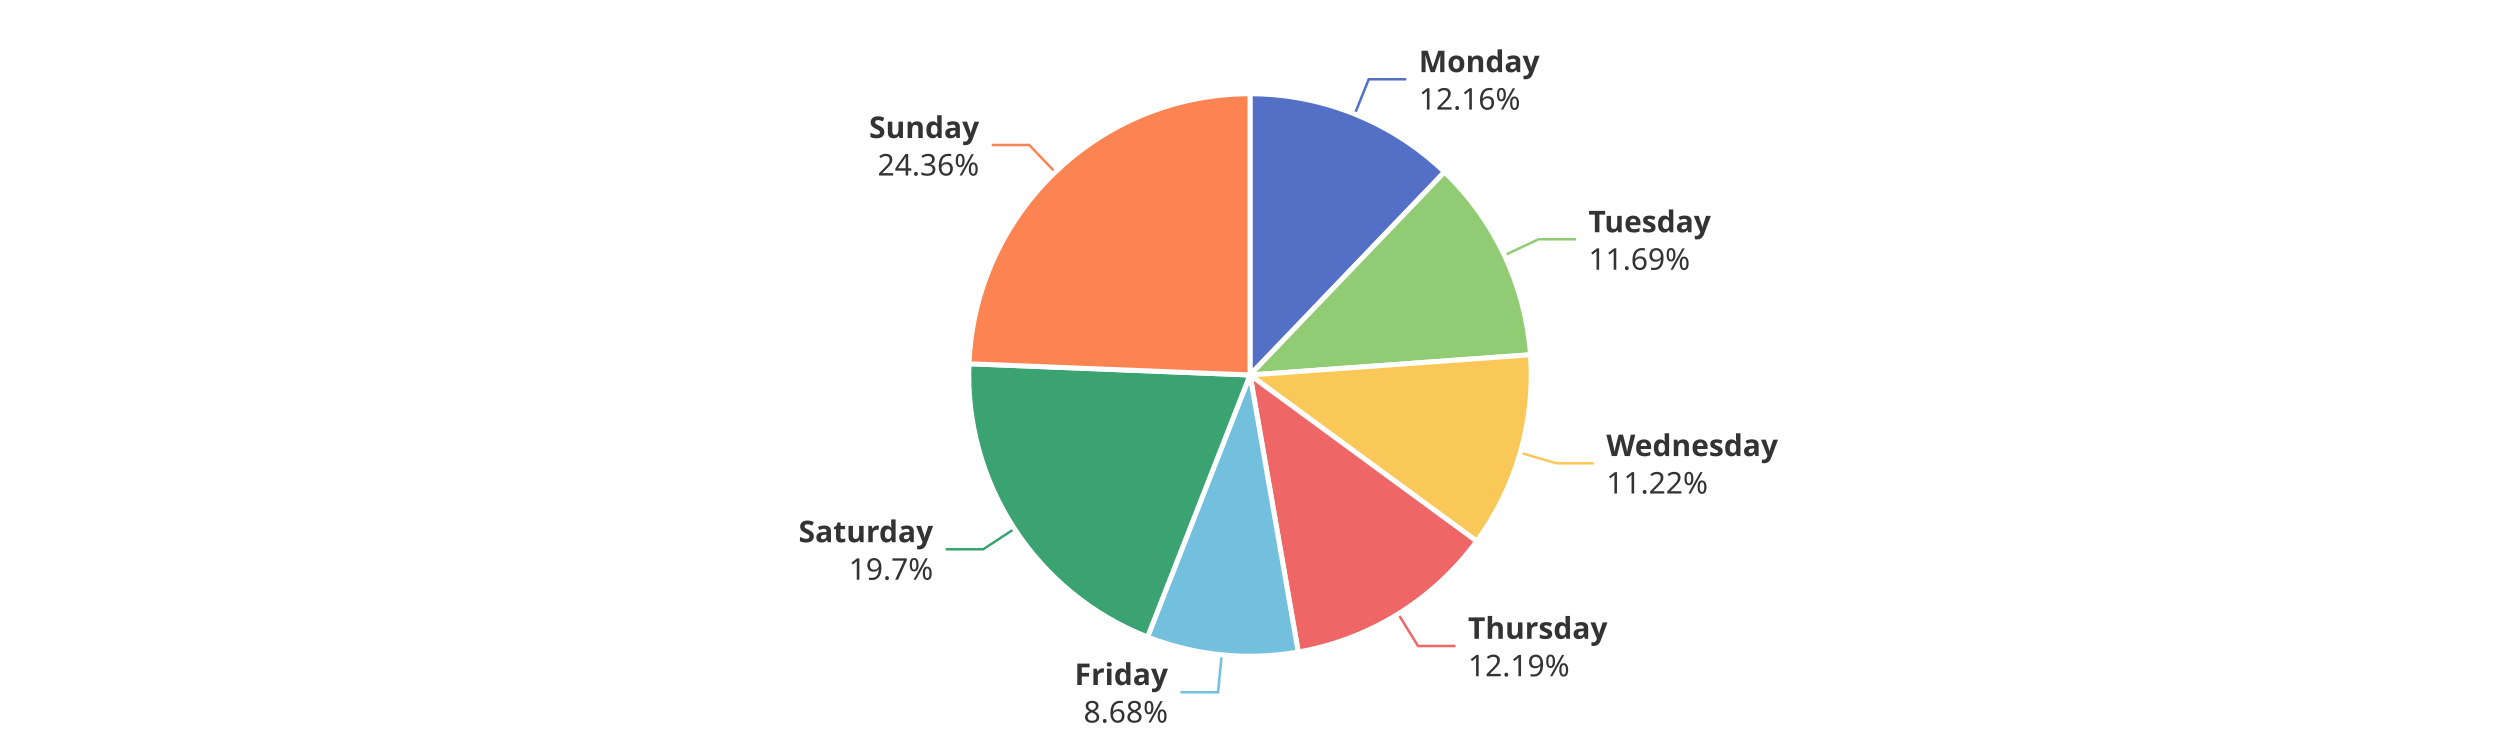
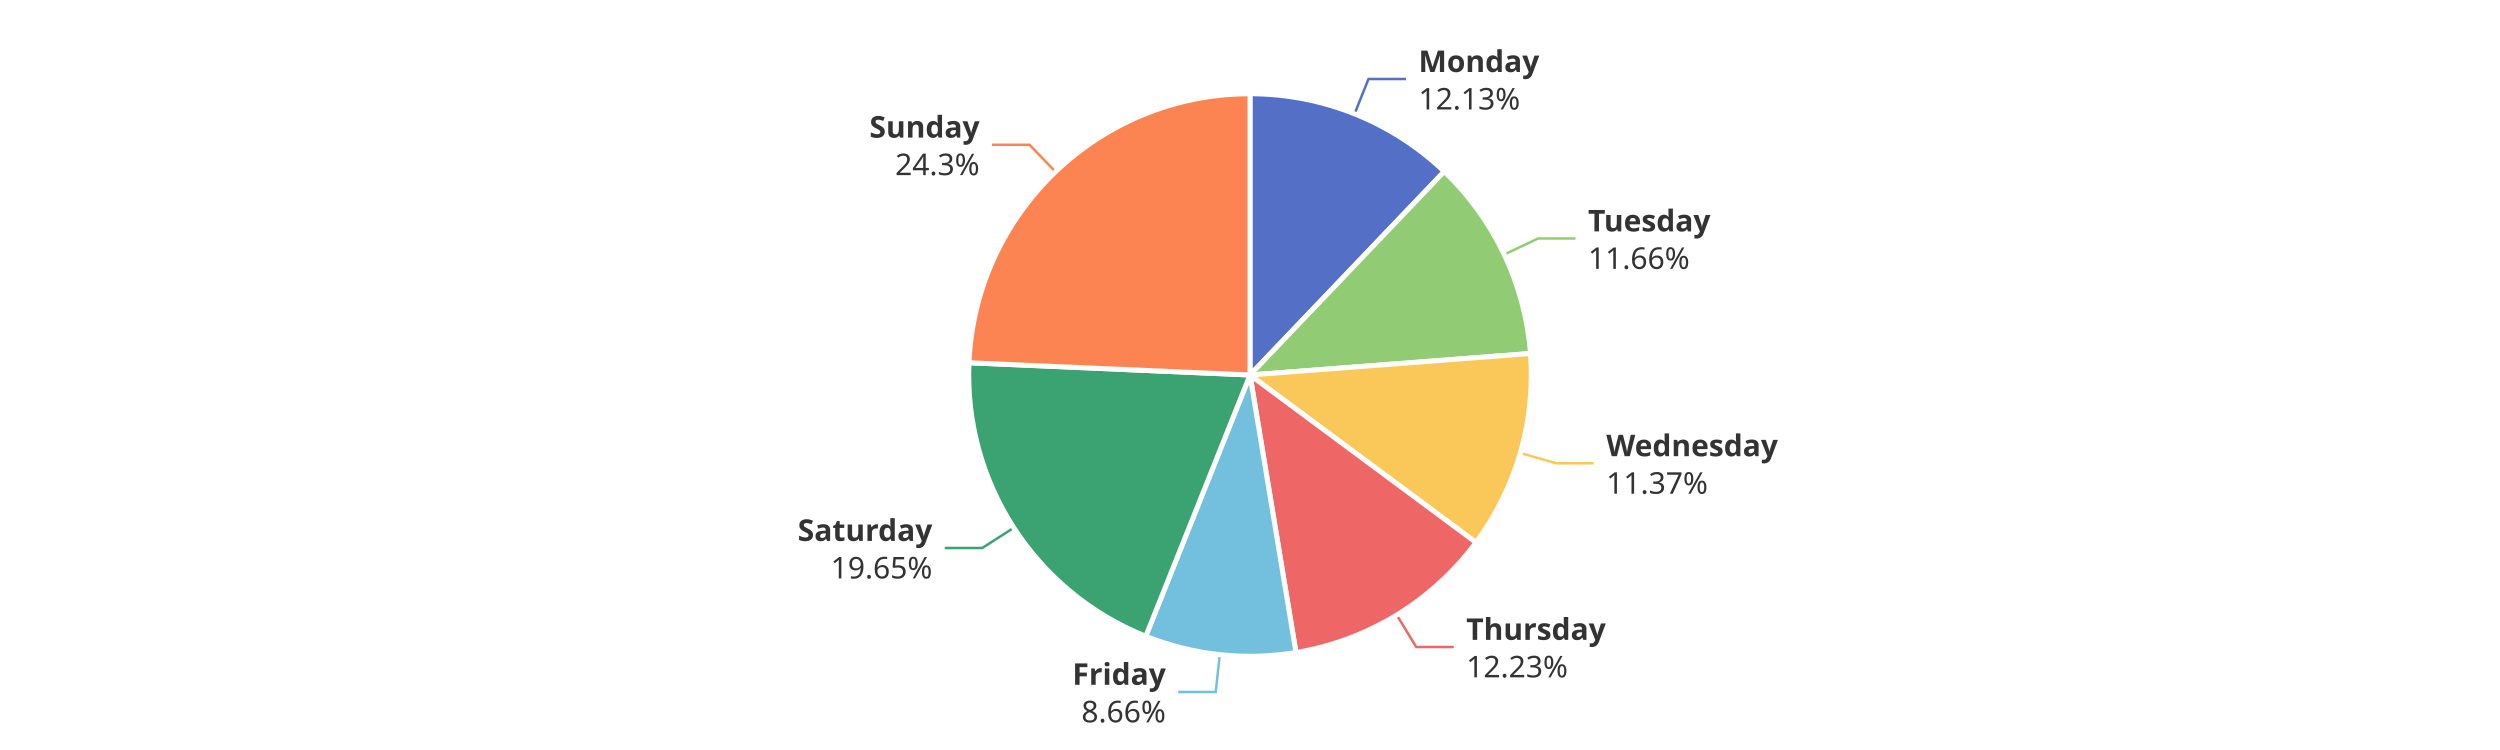
<svg xmlns="http://www.w3.org/2000/svg" width="1000" height="300" version="1.1" baseProfile="full" viewBox="0 0 1000 300">
  <rect width="1000" height="300" x="0" y="0" id="0" fill="#ffffff" />
-   <polyline points="541.9 45.6 547.5 31.7 562.5 31.7" fill="none" stroke="#5470c6" />
-   <polyline points="601.8 102.1 615.4 95.7 630.4 95.7" fill="none" stroke="#91cc75" />
-   <polyline points="608.1 181.1 622.5 185.3 637.5 185.3" fill="none" stroke="#fac858" />
-   <polyline points="559.3 245.6 567.2 258.4 582.2 258.4" fill="none" stroke="#ee6666" />
-   <polyline points="488.7 261.9 487.2 276.9 472.2 276.9" fill="none" stroke="#73c0de" />
-   <polyline points="405.8 211.5 393.3 219.7 378.3 219.7" fill="none" stroke="#3ba272" />
-   <polyline points="422.1 68.9 411.7 58 396.7 58" fill="none" stroke="#fc8452" />
-   <path d="M500 37.5A112.5 112.5 0 0 1 577.8 68.8L500 150Z" fill="#5470c6" stroke="#fff" stroke-width="2" stroke-linejoin="round" />
-   <path d="M577.8 68.8A112.5 112.5 0 0 1 612.2 141.9L500 150Z" fill="#91cc75" stroke="#fff" stroke-width="2" stroke-linejoin="round" />
-   <path d="M612.2 141.9A112.5 112.5 0 0 1 590.7 216.5L500 150Z" fill="#fac858" stroke="#fff" stroke-width="2" stroke-linejoin="round" />
-   <path d="M590.7 216.5A112.5 112.5 0 0 1 519.3 260.8L500 150Z" fill="#ee6666" stroke="#fff" stroke-width="2" stroke-linejoin="round" />
-   <path d="M519.3 260.8A112.5 112.5 0 0 1 459 254.8L500 150Z" fill="#73c0de" stroke="#fff" stroke-width="2" stroke-linejoin="round" />
-   <path d="M459 254.8A112.5 112.5 0 0 1 387.6 145.5L500 150Z" fill="#3ba272" stroke="#fff" stroke-width="2" stroke-linejoin="round" />
-   <path d="M387.6 145.5A112.5 112.5 0 0 1 500 37.5L500 150Z" fill="#fc8452" stroke="#fff" stroke-width="2" stroke-linejoin="round" />
-   <path d="M0 -15l42.8 0l0 30l-42.8 0Z" transform="translate(567.5312 31.6909)" fill="none" />
-   <text dominant-baseline="central" text-anchor="start" style="font-size:12px;font-family:sans-serif;font-weight:bold;" y="-7.5" transform="translate(567.5312 31.6909)" fill="#333" stroke="rgb(255,255,255)" stroke-width="2" paint-order="stroke" stroke-miterlimit="2">Monday</text>
-   <text dominant-baseline="central" text-anchor="start" style="font-size:12px;font-family:sans-serif;" y="7.5" transform="translate(567.5312 31.6909)" fill="#333" stroke="rgb(255,255,255)" stroke-width="2" paint-order="stroke" stroke-miterlimit="2">12.16%</text>
-   <path d="M0 -15l46.2 0l0 30l-46.2 0Z" transform="translate(635.3825 95.7494)" fill="none" />
-   <text dominant-baseline="central" text-anchor="start" style="font-size:12px;font-family:sans-serif;font-weight:bold;" y="-7.5" transform="translate(635.3825 95.7494)" fill="#333" stroke="rgb(255,255,255)" stroke-width="2" paint-order="stroke" stroke-miterlimit="2">Tuesday</text>
-   <text dominant-baseline="central" text-anchor="start" style="font-size:12px;font-family:sans-serif;" y="7.5" transform="translate(635.3825 95.7494)" fill="#333" stroke="rgb(255,255,255)" stroke-width="2" paint-order="stroke" stroke-miterlimit="2">11.69%</text>
-   <path d="M0 -15l63.6 0l0 30l-63.6 0Z" transform="translate(642.5265 185.2635)" fill="none" />
-   <text dominant-baseline="central" text-anchor="start" style="font-size:12px;font-family:sans-serif;font-weight:bold;" y="-7.5" transform="translate(642.5265 185.2635)" fill="#333" stroke="rgb(255,255,255)" stroke-width="2" paint-order="stroke" stroke-miterlimit="2">Wednesday</text>
-   <text dominant-baseline="central" text-anchor="start" style="font-size:12px;font-family:sans-serif;" y="7.5" transform="translate(642.5265 185.2635)" fill="#333" stroke="rgb(255,255,255)" stroke-width="2" paint-order="stroke" stroke-miterlimit="2">11.22%</text>
-   <path d="M0 -15l50.2 0l0 30l-50.2 0Z" transform="translate(587.1982 258.3543)" fill="none" />
-   <text dominant-baseline="central" text-anchor="start" style="font-size:12px;font-family:sans-serif;font-weight:bold;" y="-7.5" transform="translate(587.1982 258.3543)" fill="#333" stroke="rgb(255,255,255)" stroke-width="2" paint-order="stroke" stroke-miterlimit="2">Thursday</text>
-   <text dominant-baseline="central" text-anchor="start" style="font-size:12px;font-family:sans-serif;" y="7.5" transform="translate(587.1982 258.3543)" fill="#333" stroke="rgb(255,255,255)" stroke-width="2" paint-order="stroke" stroke-miterlimit="2">12.19%</text>
-   <path d="M-34.2 -15l34.2 0l0 30l-34.2 0Z" transform="translate(467.2039 276.8563)" fill="none" />
-   <text dominant-baseline="central" text-anchor="end" style="font-size:12px;font-family:sans-serif;font-weight:bold;" y="-7.5" transform="translate(467.2039 276.8563)" fill="#333" stroke="rgb(255,255,255)" stroke-width="2" paint-order="stroke" stroke-miterlimit="2">Friday</text>
-   <text dominant-baseline="central" text-anchor="end" style="font-size:12px;font-family:sans-serif;" y="7.5" transform="translate(467.2039 276.8563)" fill="#333" stroke="rgb(255,255,255)" stroke-width="2" paint-order="stroke" stroke-miterlimit="2">8.68%</text>
-   <path d="M-48.2 -15l48.2 0l0 30l-48.2 0Z" transform="translate(373.259 219.7324)" fill="none" />
-   <text dominant-baseline="central" text-anchor="end" style="font-size:12px;font-family:sans-serif;font-weight:bold;" y="-7.5" transform="translate(373.259 219.7324)" fill="#333" stroke="rgb(255,255,255)" stroke-width="2" paint-order="stroke" stroke-miterlimit="2">Saturday</text>
-   <text dominant-baseline="central" text-anchor="end" style="font-size:12px;font-family:sans-serif;" y="7.5" transform="translate(373.259 219.7324)" fill="#333" stroke="rgb(255,255,255)" stroke-width="2" paint-order="stroke" stroke-miterlimit="2">19.7%</text>
-   <path d="M-40.9 -15l40.9 0l0 30l-40.9 0Z" transform="translate(391.6747 58.0495)" fill="none" />
-   <text dominant-baseline="central" text-anchor="end" style="font-size:12px;font-family:sans-serif;font-weight:bold;" y="-7.5" transform="translate(391.6747 58.0495)" fill="#333" stroke="rgb(255,255,255)" stroke-width="2" paint-order="stroke" stroke-miterlimit="2">Sunday</text>
-   <text dominant-baseline="central" text-anchor="end" style="font-size:12px;font-family:sans-serif;" y="7.5" transform="translate(391.6747 58.0495)" fill="#333" stroke="rgb(255,255,255)" stroke-width="2" paint-order="stroke" stroke-miterlimit="2">24.36%</text>
+   <polyline points="541.8 45.6 547.4 31.6 562.4 31.6" fill="none" stroke="#5470c6" />
+   <polyline points="601.7 101.8 615.2 95.4 630.2 95.4" fill="none" stroke="#91cc75" />
+   <polyline points="608.1 181.2 622.5 185.3 637.5 185.3" fill="none" stroke="#fac858" />
+   <polyline points="558.7 246 566.5 258.8 581.5 258.8" fill="none" stroke="#ee6666" />
+   <polyline points="487.9 261.9 486.3 276.8 471.3 276.8" fill="none" stroke="#73c0de" />
+   <polyline points="405.5 211.1 392.9 219.2 377.9 219.2" fill="none" stroke="#3ba272" />
+   <polyline points="422.2 68.7 411.8 57.9 396.8 57.9" fill="none" stroke="#fc8452" />
+   <path d="M500 37.5A112.5 112.5 0 0 1 577.7 68.6L500 150Z" fill="#5470c6" stroke="#fff" stroke-width="2" stroke-linejoin="round" />
+   <path d="M577.7 68.6A112.5 112.5 0 0 1 612.2 141.4L500 150Z" fill="#91cc75" stroke="#fff" stroke-width="2" stroke-linejoin="round" />
+   <path d="M612.2 141.4A112.5 112.5 0 0 1 590.4 217L500 150Z" fill="#fac858" stroke="#fff" stroke-width="2" stroke-linejoin="round" />
+   <path d="M590.4 217A112.5 112.5 0 0 1 518.4 261L500 150Z" fill="#ee6666" stroke="#fff" stroke-width="2" stroke-linejoin="round" />
+   <path d="M518.4 261A112.5 112.5 0 0 1 458.3 254.5L500 150Z" fill="#73c0de" stroke="#fff" stroke-width="2" stroke-linejoin="round" />
+   <path d="M458.3 254.5A112.5 112.5 0 0 1 387.6 145.1L500 150Z" fill="#3ba272" stroke="#fff" stroke-width="2" stroke-linejoin="round" />
+   <path d="M387.6 145.1A112.5 112.5 0 0 1 500 37.5L500 150Z" fill="#fc8452" stroke="#fff" stroke-width="2" stroke-linejoin="round" />
+   <path d="M0 -15l42.8 0l0 30l-42.8 0Z" transform="translate(567.4106 31.6426)" fill="none" />
+   <text dominant-baseline="central" text-anchor="start" style="font-size:12px;font-family:sans-serif;font-weight:bold;" y="-7.5" transform="translate(567.4106 31.6426)" fill="#333" stroke="rgb(255,255,255)" stroke-width="2" paint-order="stroke" stroke-miterlimit="2">Monday</text>
+   <text dominant-baseline="central" text-anchor="start" style="font-size:12px;font-family:sans-serif;" y="7.5" transform="translate(567.4106 31.6426)" fill="#333" stroke="rgb(255,255,255)" stroke-width="2" paint-order="stroke" stroke-miterlimit="2">12.13%</text>
+   <path d="M0 -15l46.2 0l0 30l-46.2 0Z" transform="translate(635.2163 95.3974)" fill="none" />
+   <text dominant-baseline="central" text-anchor="start" style="font-size:12px;font-family:sans-serif;font-weight:bold;" y="-7.5" transform="translate(635.2163 95.3974)" fill="#333" stroke="rgb(255,255,255)" stroke-width="2" paint-order="stroke" stroke-miterlimit="2">Tuesday</text>
+   <text dominant-baseline="central" text-anchor="start" style="font-size:12px;font-family:sans-serif;" y="7.5" transform="translate(635.2163 95.3974)" fill="#333" stroke="rgb(255,255,255)" stroke-width="2" paint-order="stroke" stroke-miterlimit="2">11.66%</text>
+   <path d="M0 -15l63.6 0l0 30l-63.6 0Z" transform="translate(642.5063 185.3336)" fill="none" />
+   <text dominant-baseline="central" text-anchor="start" style="font-size:12px;font-family:sans-serif;font-weight:bold;" y="-7.5" transform="translate(642.5063 185.3336)" fill="#333" stroke="rgb(255,255,255)" stroke-width="2" paint-order="stroke" stroke-miterlimit="2">Wednesday</text>
+   <text dominant-baseline="central" text-anchor="start" style="font-size:12px;font-family:sans-serif;" y="7.5" transform="translate(642.5063 185.3336)" fill="#333" stroke="rgb(255,255,255)" stroke-width="2" paint-order="stroke" stroke-miterlimit="2">11.37%</text>
+   <path d="M0 -15l50.2 0l0 30l-50.2 0Z" transform="translate(586.5041 258.7817)" fill="none" />
+   <text dominant-baseline="central" text-anchor="start" style="font-size:12px;font-family:sans-serif;font-weight:bold;" y="-7.5" transform="translate(586.5041 258.7817)" fill="#333" stroke="rgb(255,255,255)" stroke-width="2" paint-order="stroke" stroke-miterlimit="2">Thursday</text>
+   <text dominant-baseline="central" text-anchor="start" style="font-size:12px;font-family:sans-serif;" y="7.5" transform="translate(586.5041 258.7817)" fill="#333" stroke="rgb(255,255,255)" stroke-width="2" paint-order="stroke" stroke-miterlimit="2">12.23%</text>
+   <path d="M-34.2 -15l34.2 0l0 30l-34.2 0Z" transform="translate(466.3301 276.7651)" fill="none" />
+   <text dominant-baseline="central" text-anchor="end" style="font-size:12px;font-family:sans-serif;font-weight:bold;" y="-7.5" transform="translate(466.3301 276.7651)" fill="#333" stroke="rgb(255,255,255)" stroke-width="2" paint-order="stroke" stroke-miterlimit="2">Friday</text>
+   <text dominant-baseline="central" text-anchor="end" style="font-size:12px;font-family:sans-serif;" y="7.5" transform="translate(466.3301 276.7651)" fill="#333" stroke="rgb(255,255,255)" stroke-width="2" paint-order="stroke" stroke-miterlimit="2">8.66%</text>
+   <path d="M-48.2 -15l48.2 0l0 30l-48.2 0Z" transform="translate(372.9236 219.2163)" fill="none" />
+   <text dominant-baseline="central" text-anchor="end" style="font-size:12px;font-family:sans-serif;font-weight:bold;" y="-7.5" transform="translate(372.9236 219.2163)" fill="#333" stroke="rgb(255,255,255)" stroke-width="2" paint-order="stroke" stroke-miterlimit="2">Saturday</text>
+   <text dominant-baseline="central" text-anchor="end" style="font-size:12px;font-family:sans-serif;" y="7.5" transform="translate(372.9236 219.2163)" fill="#333" stroke="rgb(255,255,255)" stroke-width="2" paint-order="stroke" stroke-miterlimit="2">19.65%</text>
+   <path d="M-40.9 -15l40.9 0l0 30l-40.9 0Z" transform="translate(391.8333 57.8974)" fill="none" />
+   <text dominant-baseline="central" text-anchor="end" style="font-size:12px;font-family:sans-serif;font-weight:bold;" y="-7.5" transform="translate(391.8333 57.8974)" fill="#333" stroke="rgb(255,255,255)" stroke-width="2" paint-order="stroke" stroke-miterlimit="2">Sunday</text>
+   <text dominant-baseline="central" text-anchor="end" style="font-size:12px;font-family:sans-serif;" y="7.5" transform="translate(391.8333 57.8974)" fill="#333" stroke="rgb(255,255,255)" stroke-width="2" paint-order="stroke" stroke-miterlimit="2">24.3%</text>
</svg>
